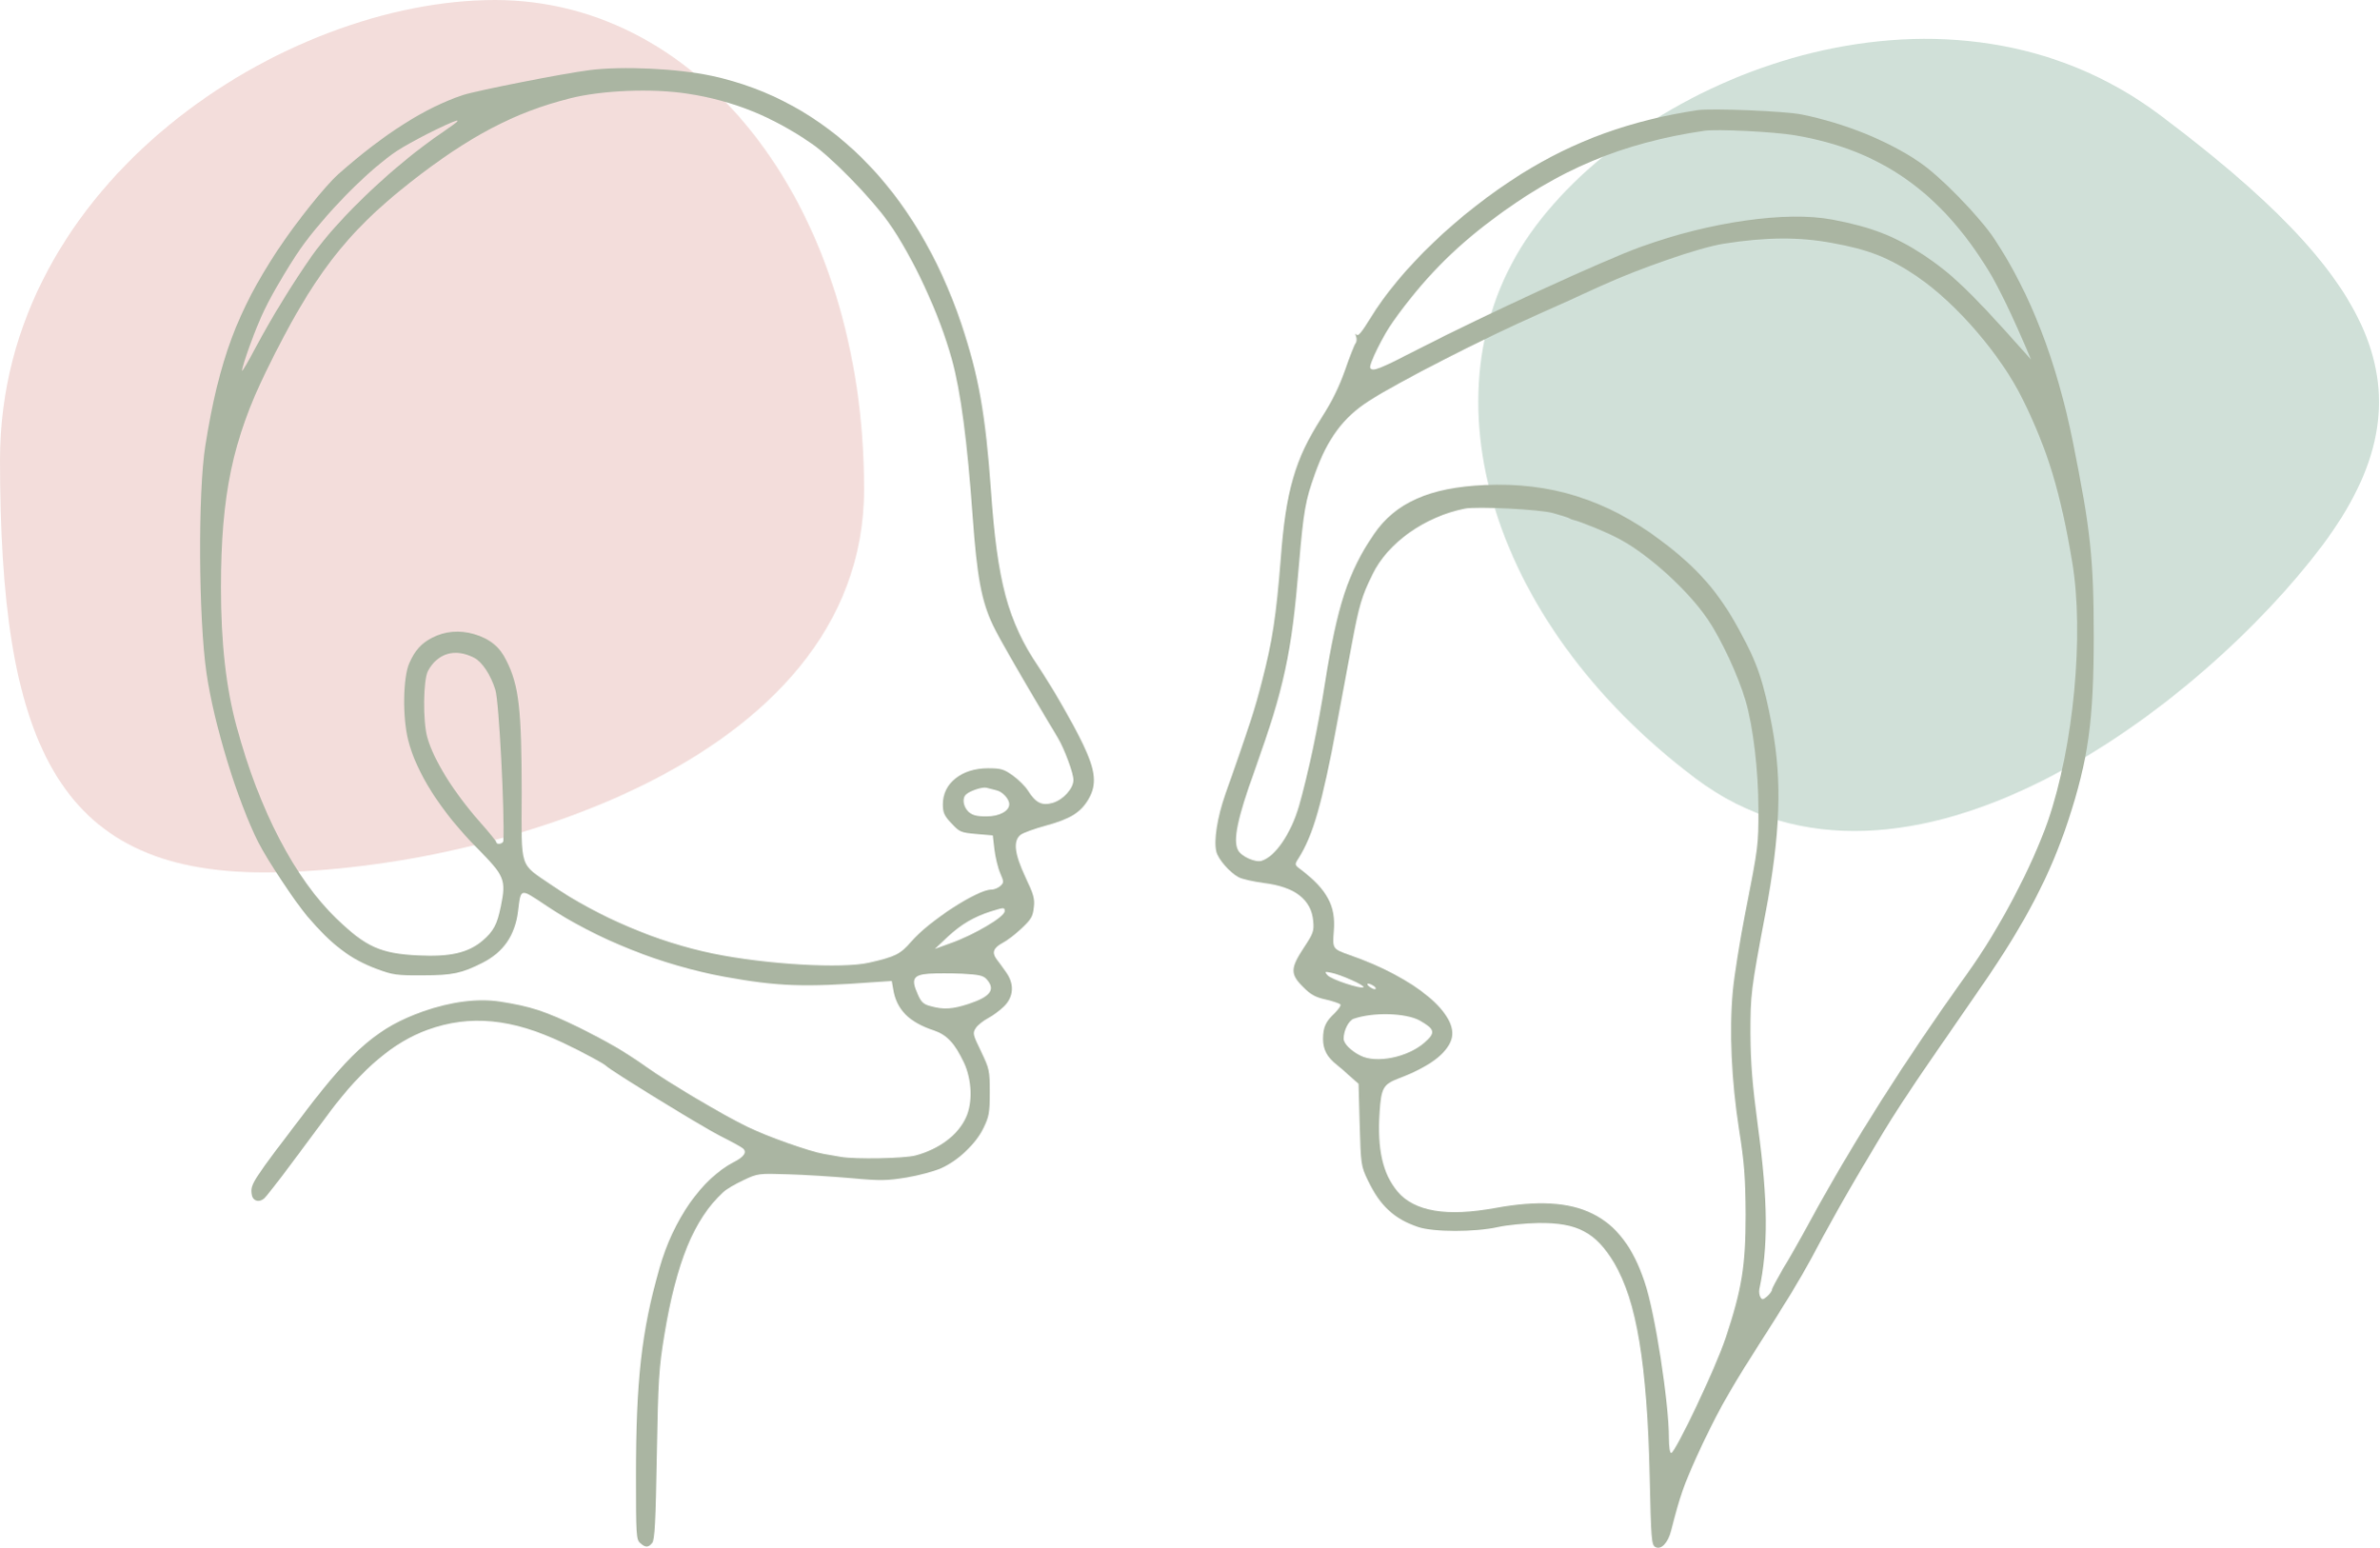
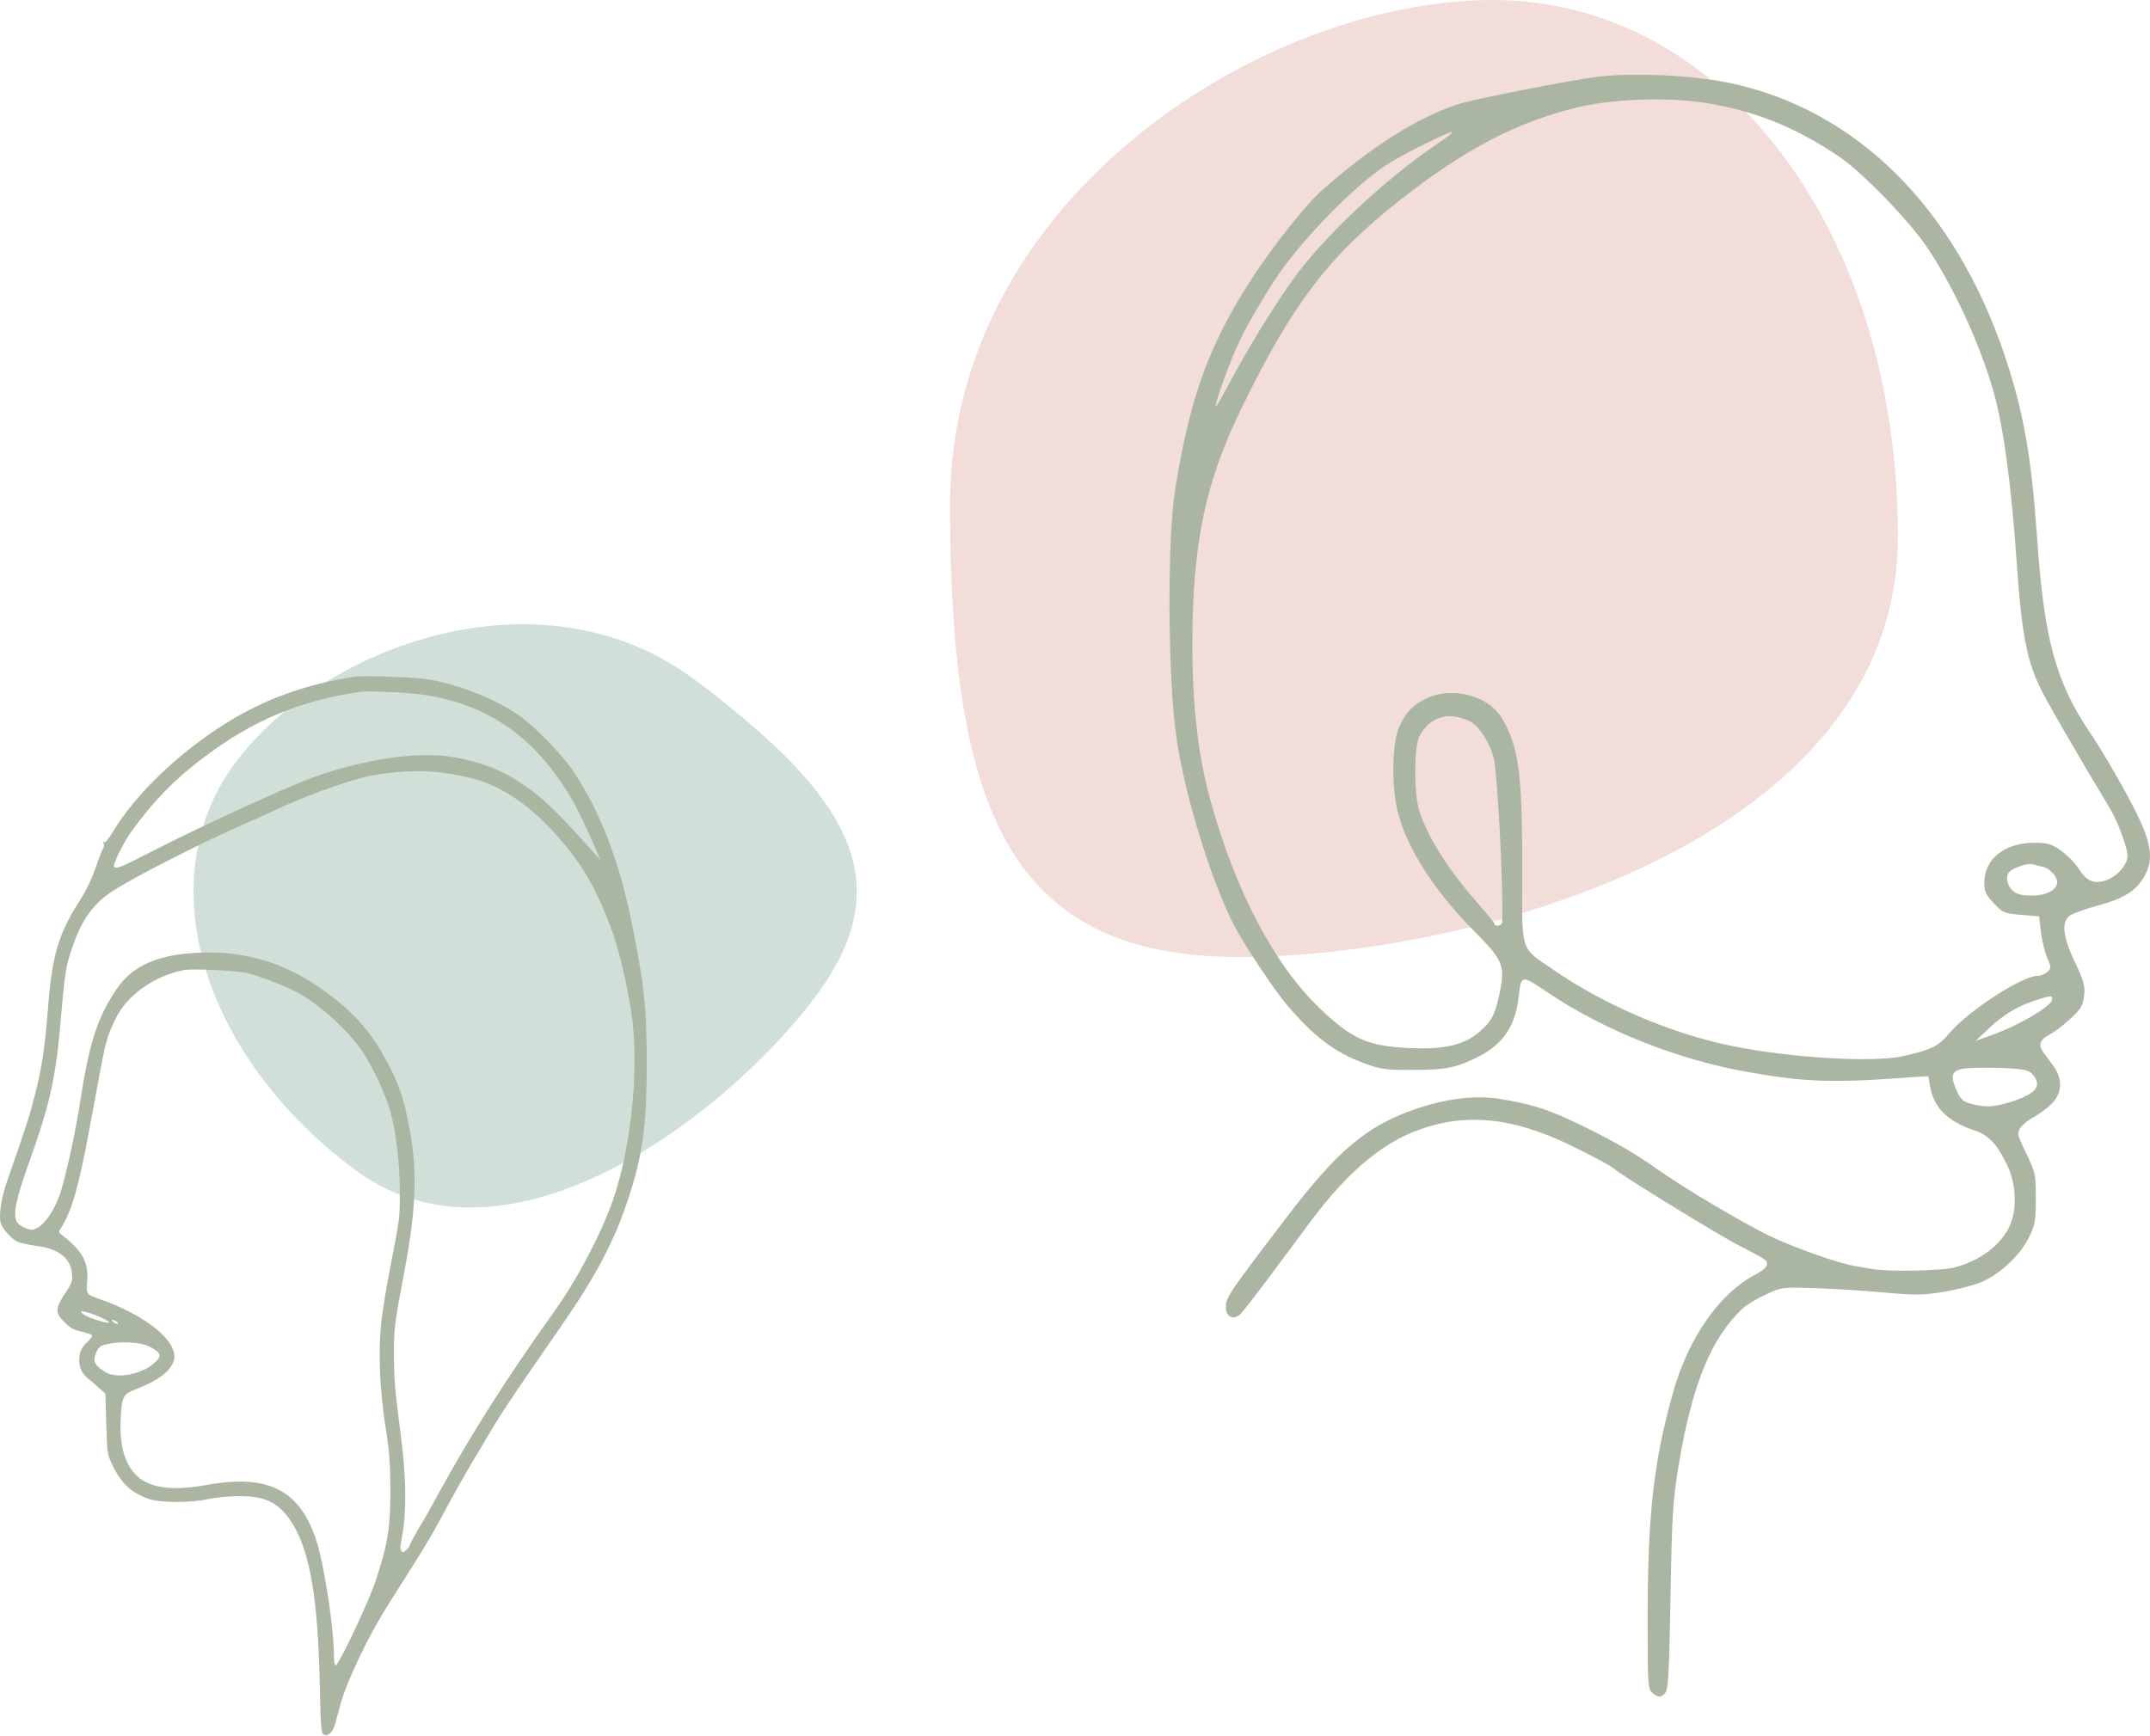
- <svg xmlns="http://www.w3.org/2000/svg" width="558.916" height="363.689" viewBox="0 0 558.916 363.689" fill="none" version="1.1" id="svg10">
+ <svg xmlns="http://www.w3.org/2000/svg" width="460.448" height="371.688" viewBox="0 0 460.448 371.688" fill="none" version="1.1" id="svg10">
  <defs id="defs14" />
-   <path opacity="0.5" d="m 507.475,27.044 c 49.279,37.036 65.737,64.368 38.035,101.228 -27.702,36.86 -97.819,91.726 -147.098,54.69 C 349.132,145.926 333.119,89.918 360.821,53.058 388.523,16.199 458.196,-9.992 507.475,27.044 Z" fill="#a1c2b2" id="path2" />
-   <path opacity="0.5" d="M 0,108.019 C 0,173.555 12.769,205 61.989,205 111.21,205 203,180.454 203,114.918 203,49.382 165.475,0 116.255,0 67.034,0 0,42.483 0,108.019 Z" fill="#e7bcb7" id="path4" />
-   <path d="m 138.587,16.465 c -6.349,0.807 -26.528,4.789 -29.81,5.865 -8.825,2.906 -18.618,9.148 -29.272,18.564 C 76.33,43.745 69.712,52.032 65.3,58.651 55.722,73.179 51.471,84.532 48.242,104.657 c -1.776,11.031 -1.614,40.679 0.269,53.539 1.829,12.323 7.264,29.972 12.214,39.819 2.045,4.035 8.663,13.99 11.408,17.219 5.811,6.833 10.224,10.169 16.465,12.483 3.605,1.345 4.735,1.507 10.762,1.453 6.941,0 9.201,-0.484 13.937,-2.906 5.004,-2.529 7.695,-6.457 8.394,-12.107 0.7,-5.596 0.377,-5.542 6.726,-1.291 11.677,7.802 27.173,13.99 41.702,16.627 12.645,2.314 18.779,2.529 35.298,1.291 l 4.09,-0.269 0.323,1.883 c 0.753,4.789 3.712,7.803 9.577,9.74 3.068,1.022 4.843,2.959 7.049,7.533 1.884,3.982 2.099,9.47 0.485,12.914 -1.884,4.143 -6.35,7.479 -11.892,8.932 -2.69,0.7 -14.098,0.915 -17.488,0.323 -1.184,-0.215 -3.013,-0.538 -4.035,-0.699 -3.444,-0.592 -13.13,-4.036 -18.026,-6.404 -5.758,-2.798 -18.349,-10.277 -23.676,-14.044 -4.897,-3.497 -9.201,-5.972 -15.712,-9.201 -7.856,-3.874 -11.461,-5.004 -18.618,-6.134 -5.273,-0.807 -11.461,0 -18.134,2.314 -10.331,3.659 -16.412,8.824 -27.442,23.299 -12.645,16.573 -13.075,17.219 -12.806,19.532 0.161,1.615 1.614,2.206 2.906,1.13 0.484,-0.376 3.282,-3.982 6.296,-8.017 2.959,-3.982 7.103,-9.578 9.201,-12.376 7.587,-10.116 15.066,-16.466 22.976,-19.264 9.955,-3.605 19.802,-2.636 31.801,3.067 5.274,2.529 9.524,4.843 10.116,5.435 0.969,1.023 22.654,14.367 26.636,16.358 2.69,1.345 5.111,2.69 5.488,3.013 1.022,0.861 0.269,1.991 -2.152,3.229 -7.533,3.928 -14.206,13.452 -17.488,25.021 -4.197,14.905 -5.489,26.151 -5.489,48.75 0,13.722 0.054,14.905 0.969,15.712 1.238,1.13 1.937,1.13 2.852,0 0.592,-0.699 0.807,-5.004 1.076,-20.554 0.323,-17.865 0.484,-20.502 1.776,-28.304 2.852,-17.165 6.941,-27.173 13.775,-33.523 0.753,-0.699 2.905,-1.99 4.789,-2.851 3.39,-1.615 3.551,-1.615 10.492,-1.399 3.875,0.107 10.547,0.538 14.852,0.914 6.887,0.646 8.394,0.592 13.021,-0.161 2.852,-0.484 6.457,-1.453 8.072,-2.152 3.981,-1.776 8.125,-5.704 9.954,-9.417 1.345,-2.744 1.507,-3.659 1.507,-8.448 0,-5.165 -0.108,-5.542 -2.045,-9.578 -1.937,-3.982 -2.045,-4.304 -1.238,-5.542 0.485,-0.7 1.776,-1.722 2.906,-2.314 1.076,-0.592 2.798,-1.829 3.713,-2.744 2.314,-2.26 2.475,-5.381 0.43,-8.125 -0.699,-1.023 -1.722,-2.368 -2.206,-3.013 -1.13,-1.561 -0.699,-2.637 1.507,-3.821 0.968,-0.484 2.906,-1.991 4.358,-3.336 2.26,-2.099 2.691,-2.852 2.906,-4.95 0.269,-2.045 -0.054,-3.121 -1.991,-7.211 -2.583,-5.488 -2.906,-8.502 -1.076,-9.901 0.592,-0.43 3.228,-1.399 5.811,-2.098 5.865,-1.614 8.287,-3.121 10.116,-6.242 1.991,-3.444 1.668,-6.726 -1.291,-12.914 -2.529,-5.219 -7.21,-13.344 -10.493,-18.241 -7.156,-10.6 -9.685,-20.071 -11.138,-41.486 C 231.568,97.608 229.9,88.138 225.811,75.977 215.103,44.391 194.117,23.567 167.159,17.81 159.034,16.088 146.228,15.496 138.587,16.465 Z m 22.922,5.542 c 10.655,1.614 19.856,5.327 29.165,11.73 4.681,3.228 13.828,12.591 18.026,18.456 5.757,8.179 11.999,21.578 14.905,32.178 2.098,7.695 3.659,19.263 4.896,36.967 1.022,14.205 2.045,19.747 4.789,25.612 1.238,2.691 7.318,13.237 15.228,26.42 1.614,2.691 3.659,8.287 3.659,9.901 0,2.045 -2.368,4.628 -4.843,5.381 -2.529,0.753 -4.036,0 -5.811,-2.852 -0.646,-1.022 -2.206,-2.583 -3.552,-3.551 -2.098,-1.507 -2.798,-1.722 -5.865,-1.722 -6.188,0 -10.6,3.498 -10.6,8.448 0,1.991 0.323,2.69 2.045,4.52 1.883,2.045 2.206,2.152 5.865,2.475 l 3.82,0.323 0.377,3.282 c 0.215,1.776 0.807,4.305 1.345,5.542 0.915,2.099 0.915,2.26 0.054,3.068 -0.538,0.484 -1.453,0.861 -2.152,0.861 -3.283,0 -14.69,7.425 -18.833,12.268 -2.422,2.852 -3.713,3.497 -9.847,4.896 -6.296,1.453 -24.053,0.431 -36.698,-2.152 -12.806,-2.583 -27.119,-8.663 -37.989,-16.142 -7.533,-5.166 -6.995,-3.39 -6.941,-21.416 0,-19.694 -0.646,-25.559 -3.605,-31.317 -1.614,-3.282 -3.928,-5.112 -7.587,-6.188 -3.39,-0.968 -6.834,-0.699 -9.847,0.861 -2.529,1.291 -4.036,2.96 -5.381,6.027 -1.453,3.336 -1.614,12.483 -0.269,17.918 1.937,7.802 7.695,16.788 16.035,25.29 6.672,6.726 7.049,7.587 5.757,13.883 -0.914,4.358 -1.668,5.811 -4.304,8.071 -3.336,2.852 -7.587,3.82 -15.174,3.444 -8.771,-0.431 -12.161,-1.938 -19.102,-8.61 -9.793,-9.416 -18.187,-25.505 -23.461,-45.038 -2.529,-9.255 -3.713,-19.801 -3.713,-32.823 0,-21.685 2.798,-34.814 10.654,-50.849 C 73.479,64.838 81.227,54.776 96.401,42.831 c 13.721,-10.762 24.537,-16.465 37.397,-19.694 7.587,-1.937 19.371,-2.421 27.711,-1.13 z m -54.077,6.511 c 0,0.108 -1.507,1.238 -3.336,2.475 C 93.011,38.472 79.72,51.01 73.317,60.05 69.066,66.076 63.793,74.632 60.134,81.519 c -1.776,3.39 -3.282,5.919 -3.282,5.596 0,-1.184 3.336,-10.385 5.219,-14.205 2.152,-4.52 7.049,-12.591 9.524,-15.874 6.403,-8.448 15.443,-17.434 21.739,-21.631 3.121,-2.045 11.569,-6.349 13.99,-7.103 0.054,-0.054 0.108,0.054 0.108,0.215 z m 3.928,126.019 c 1.829,0.915 3.982,4.09 5.004,7.534 0.861,2.636 2.206,29.002 1.883,35.513 -0.053,0.754 -1.668,0.969 -1.668,0.269 0,-0.215 -1.722,-2.313 -3.82,-4.681 -6.296,-7.157 -10.869,-14.582 -12.376,-19.909 -1.076,-3.821 -0.969,-13.506 0.161,-15.605 2.26,-4.197 6.35,-5.381 10.816,-3.121 z m 122.683,31.156 c 1.507,0.322 3.068,2.044 3.068,3.282 0,1.614 -2.314,2.852 -5.381,2.852 -2.314,0 -3.283,-0.269 -4.197,-1.076 -1.292,-1.238 -1.561,-3.337 -0.485,-4.144 1.023,-0.861 3.767,-1.722 4.682,-1.506 0.43,0.107 1.452,0.376 2.313,0.592 z m 1.991,28.411 c 0,1.345 -7.102,5.542 -12.86,7.587 l -3.551,1.291 2.959,-2.798 c 3.175,-2.96 6.242,-4.789 10.224,-6.027 3.121,-0.968 3.228,-0.968 3.228,-0.053 z m -4.197,16.034 c 2.099,2.422 0.861,4.036 -4.251,5.758 -3.766,1.238 -5.919,1.399 -8.932,0.538 -1.722,-0.43 -2.26,-0.968 -3.067,-2.852 -1.614,-3.551 -1.022,-4.52 2.637,-4.789 1.668,-0.107 5.165,-0.107 7.856,0 3.982,0.216 4.95,0.431 5.757,1.345 z" fill="#aab5a2" id="path6" />
-   <path d="m 398.805,25.881 c -15.658,2.368 -28.895,7.157 -41.432,15.013 -14.798,9.309 -28.411,22.331 -35.514,34.007 -1.829,3.013 -2.798,4.197 -3.121,3.766 -0.323,-0.43 -0.377,-0.269 -0.161,0.377 0.215,0.538 0.161,1.291 -0.108,1.614 -0.269,0.323 -1.399,3.175 -2.475,6.35 -1.399,3.928 -3.175,7.533 -5.542,11.192 -6.242,9.793 -8.341,16.95 -9.578,33.307 -1.023,12.914 -1.991,19.425 -4.359,28.465 -1.722,6.726 -2.905,10.385 -8.663,26.743 -1.883,5.381 -2.744,10.816 -2.099,13.398 0.431,1.776 3.229,5.005 5.274,6.027 0.807,0.43 3.497,1.022 5.865,1.345 7.372,0.915 11.192,3.874 11.623,8.986 0.215,2.26 0,2.906 -2.207,6.242 -3.174,4.789 -3.228,6.188 -0.161,9.201 1.776,1.83 2.906,2.422 5.381,2.96 1.722,0.43 3.228,0.914 3.39,1.183 0.161,0.216 -0.431,1.077 -1.292,1.938 -2.152,1.991 -2.798,3.39 -2.798,6.134 0,2.475 0.969,4.304 3.229,6.08 0.753,0.592 2.206,1.83 3.228,2.798 l 1.884,1.668 0.269,9.632 c 0.269,9.363 0.323,9.686 1.937,13.075 2.798,5.919 6.188,9.04 11.73,10.924 3.551,1.237 13.398,1.237 18.725,0.053 2.153,-0.484 6.457,-0.914 9.578,-0.968 9.202,-0.108 13.506,2.206 17.811,9.363 5.273,8.932 7.748,23.675 8.34,50.203 0.323,14.744 0.431,16.089 1.346,16.573 1.399,0.7 2.959,-0.968 3.712,-3.928 2.099,-8.179 3.014,-10.708 5.919,-17.165 4.466,-9.739 7.264,-14.797 13.668,-24.859 8.017,-12.538 10.6,-16.843 13.344,-21.901 3.767,-7.102 7.856,-14.366 10.654,-19.102 1.399,-2.367 4.197,-7.102 6.242,-10.492 1.991,-3.39 6.941,-10.923 10.923,-16.681 3.982,-5.757 9.578,-13.883 12.43,-18.026 10.008,-14.528 15.927,-25.882 20.071,-38.473 4.735,-14.313 6.026,-23.622 6.026,-43.316 0,-18.241 -0.753,-25.129 -4.896,-45.737 -3.875,-19.156 -9.955,-34.814 -18.349,-47.567 -3.551,-5.381 -12.807,-14.905 -17.865,-18.295 -7.318,-4.95 -17.38,-9.04 -27.496,-11.085 -3.928,-0.807 -21.147,-1.507 -24.483,-1.022 z M 421.728,31.8 c 20.017,3.336 34.33,13.398 45.683,32.178 2.045,3.336 5.596,10.708 8.717,18.079 l 1.023,2.422 -3.121,-3.498 C 462.838,68.444 458.318,64.139 451.807,59.834 c -6.672,-4.359 -12.215,-6.511 -21.255,-8.233 -10.923,-2.045 -28.68,0.484 -44.93,6.349 -8.717,3.121 -36.751,16.035 -52.033,23.891 -9.631,4.95 -11.084,5.542 -11.676,4.628 -0.431,-0.7 3.175,-7.91 5.488,-11.085 6.942,-9.685 13.883,-16.788 22.977,-23.622 15.873,-11.999 30.724,-18.187 50.042,-21.039 3.013,-0.43 16.25,0.215 21.308,1.076 z m 8.717,25.29 c 8.448,1.507 13.506,3.498 19.909,7.856 9.201,6.242 19.748,18.456 24.86,28.895 5.865,11.892 8.878,21.793 11.622,38.258 2.852,16.842 0.323,43.37 -5.704,60.804 -3.766,10.816 -11.622,25.721 -18.94,35.837 -14.475,20.232 -26.528,39.118 -37.02,58.328 -1.991,3.713 -4.843,8.717 -6.296,11.085 -1.399,2.421 -2.583,4.627 -2.583,4.896 0,0.323 -0.484,0.969 -1.13,1.561 -0.915,0.807 -1.184,0.861 -1.56,0.215 -0.269,-0.431 -0.377,-1.292 -0.269,-1.883 2.098,-9.74 2.044,-20.932 -0.323,-38.205 -1.345,-10.062 -1.722,-14.851 -1.776,-21.792 0,-9.309 0.108,-10.224 3.498,-28.142 3.551,-18.887 3.982,-31.155 1.614,-43.962 -2.045,-10.815 -3.39,-14.851 -7.749,-22.814 -4.842,-8.933 -9.846,-14.636 -18.563,-21.147 -12.645,-9.47 -25.829,-13.614 -41.218,-12.914 -12.968,0.592 -20.985,4.143 -26.043,11.569 -6.027,8.824 -8.663,16.949 -11.461,34.814 -1.507,9.793 -4.09,22.008 -6.135,29.056 -1.937,6.565 -5.542,11.838 -8.77,12.861 -1.399,0.484 -4.789,-1.023 -5.543,-2.476 -1.237,-2.313 -0.215,-7.317 3.982,-18.994 6.888,-19.317 8.556,-26.958 10.331,-48.159 1.077,-12.483 1.507,-15.12 3.767,-21.362 2.959,-8.232 6.618,-13.183 12.645,-17.057 6.726,-4.358 27.12,-14.797 40.087,-20.501 3.552,-1.561 9.955,-4.466 14.26,-6.457 9.309,-4.251 23.46,-9.148 29.056,-10.008 9.847,-1.56 17.757,-1.614 25.452,-0.161 z m -65.539,63.494 c 1.776,0.485 3.497,1.023 3.767,1.184 0.322,0.215 0.807,0.377 1.076,0.431 1.56,0.322 8.448,3.174 11.03,4.627 6.942,3.82 15.928,12.053 20.448,18.725 3.121,4.574 7.21,13.399 8.824,18.941 1.83,6.242 3.067,16.627 3.067,25.559 0,8.771 0,8.663 -3.067,24.322 -1.291,6.672 -2.636,15.012 -2.959,18.564 -0.861,9.308 -0.323,20.877 1.453,32.339 1.291,8.125 1.506,11.407 1.56,20.178 0,12.107 -0.861,17.38 -4.735,29.056 -2.26,6.834 -11.784,26.905 -12.753,26.905 -0.323,0 -0.538,-1.507 -0.538,-3.39 0,-8.663 -3.228,-29.487 -5.757,-36.967 -5.327,-15.766 -15.443,-20.77 -34.922,-17.218 -11.569,2.098 -19.102,0.86 -23.084,-3.875 -3.444,-4.089 -4.789,-9.954 -4.197,-18.617 0.377,-5.704 0.861,-6.565 4.52,-7.964 6.995,-2.637 11.246,-5.758 12.322,-9.094 1.937,-5.865 -8.448,-14.528 -23.945,-19.909 -3.982,-1.399 -3.982,-1.453 -3.659,-5.65 0.485,-5.865 -1.56,-9.685 -7.694,-14.367 -1.561,-1.13 -1.561,-1.184 -0.592,-2.69 3.336,-5.166 5.65,-13.183 8.932,-31.102 1.238,-6.51 2.852,-15.227 3.605,-19.371 1.668,-8.878 2.314,-11.084 4.843,-16.25 3.605,-7.425 12.268,-13.56 21.739,-15.443 2.851,-0.538 17.541,0.161 20.716,1.076 z M 317.554,230.3 c 1.722,0.753 2.96,1.507 2.798,1.668 -0.538,0.538 -7.694,-1.829 -8.501,-2.852 -0.7,-0.807 -0.592,-0.861 0.914,-0.538 0.915,0.162 3.067,0.915 4.789,1.722 z m 5.112,1.345 c 0.431,0.269 0.646,0.592 0.484,0.753 -0.161,0.162 -0.753,-0.053 -1.345,-0.484 -1.13,-0.861 -0.43,-1.076 0.861,-0.269 z m 10.923,8.179 c 3.552,2.045 3.713,2.852 1.023,5.22 -3.928,3.389 -11.246,4.896 -14.959,3.013 -2.26,-1.076 -3.982,-2.852 -3.982,-3.982 0,-1.937 1.184,-4.251 2.314,-4.681 4.627,-1.615 12.322,-1.399 15.604,0.43 z" fill="#aab5a2" id="path8" />
+   <path opacity="0.5" d="m 148.962,145.733 c 33.076,24.859 44.123,43.204 25.529,67.944 -18.594,24.74 -65.656,61.566 -98.732,36.708 -33.077,-24.858 -43.825,-62.451 -25.231,-87.191 18.594,-24.74 65.358,-42.319 98.434,-17.46 z" fill="#a1c2b2" id="path2" style="stroke-width:0.671" />
+   <path opacity="0.5" d="m 203.459,108.019 c 0,65.536 12.769,96.981 61.989,96.981 49.221,0 141.011,-24.546 141.011,-90.082 0,-65.536 -37.525,-114.918 -86.745,-114.918 -49.221,0 -116.255,42.483 -116.255,108.019 z" fill="#e7bcb7" id="path4" />
+   <path d="m 342.046,16.465 c -6.349,0.807 -26.528,4.789 -29.81,5.865 -8.825,2.906 -18.618,9.148 -29.272,18.564 -3.175,2.852 -9.793,11.138 -14.205,17.757 -9.578,14.528 -13.829,25.881 -17.057,46.006 -1.776,11.031 -1.614,40.679 0.269,53.539 1.829,12.323 7.264,29.972 12.214,39.819 2.045,4.035 8.663,13.99 11.408,17.219 5.811,6.833 10.224,10.169 16.465,12.483 3.605,1.345 4.735,1.507 10.762,1.453 6.941,0 9.201,-0.484 13.937,-2.906 5.004,-2.529 7.695,-6.457 8.394,-12.107 0.7,-5.596 0.377,-5.542 6.726,-1.291 11.677,7.802 27.173,13.99 41.702,16.627 12.645,2.314 18.779,2.529 35.298,1.291 l 4.09,-0.269 0.323,1.883 c 0.753,4.789 3.712,7.803 9.577,9.74 3.068,1.022 4.843,2.959 7.049,7.533 1.884,3.982 2.099,9.47 0.485,12.914 -1.884,4.143 -6.35,7.479 -11.892,8.932 -2.69,0.7 -14.098,0.915 -17.488,0.323 -1.184,-0.215 -3.013,-0.538 -4.035,-0.699 -3.444,-0.592 -13.13,-4.036 -18.026,-6.404 -5.758,-2.798 -18.349,-10.277 -23.676,-14.044 -4.897,-3.497 -9.201,-5.972 -15.712,-9.201 -7.856,-3.874 -11.461,-5.004 -18.618,-6.134 -5.273,-0.807 -11.461,0 -18.134,2.314 -10.331,3.659 -16.412,8.824 -27.442,23.299 -12.645,16.573 -13.075,17.219 -12.806,19.532 0.161,1.615 1.614,2.206 2.906,1.13 0.484,-0.376 3.282,-3.982 6.296,-8.017 2.959,-3.982 7.103,-9.578 9.201,-12.376 7.587,-10.116 15.066,-16.466 22.976,-19.264 9.955,-3.605 19.802,-2.636 31.801,3.067 5.274,2.529 9.524,4.843 10.116,5.435 0.969,1.023 22.654,14.367 26.636,16.358 2.69,1.345 5.111,2.69 5.488,3.013 1.022,0.861 0.269,1.991 -2.152,3.229 -7.533,3.928 -14.206,13.452 -17.488,25.021 -4.197,14.905 -5.489,26.151 -5.489,48.75 0,13.722 0.054,14.905 0.969,15.712 1.238,1.13 1.937,1.13 2.852,0 0.592,-0.699 0.807,-5.004 1.076,-20.554 0.323,-17.865 0.484,-20.502 1.776,-28.304 2.852,-17.165 6.941,-27.173 13.775,-33.523 0.753,-0.699 2.905,-1.99 4.789,-2.851 3.39,-1.615 3.551,-1.615 10.492,-1.399 3.875,0.107 10.547,0.538 14.852,0.914 6.887,0.646 8.394,0.592 13.021,-0.161 2.852,-0.484 6.457,-1.453 8.072,-2.152 3.981,-1.776 8.125,-5.704 9.954,-9.417 1.345,-2.744 1.507,-3.659 1.507,-8.448 0,-5.165 -0.108,-5.542 -2.045,-9.578 -1.937,-3.982 -2.045,-4.304 -1.238,-5.542 0.485,-0.7 1.776,-1.722 2.906,-2.314 1.076,-0.592 2.798,-1.829 3.713,-2.744 2.314,-2.26 2.475,-5.381 0.43,-8.125 -0.699,-1.023 -1.722,-2.368 -2.206,-3.013 -1.13,-1.561 -0.699,-2.637 1.507,-3.821 0.968,-0.484 2.906,-1.991 4.358,-3.336 2.26,-2.099 2.691,-2.852 2.906,-4.95 0.269,-2.045 -0.054,-3.121 -1.991,-7.211 -2.583,-5.488 -2.906,-8.502 -1.076,-9.901 0.592,-0.43 3.228,-1.399 5.811,-2.098 5.865,-1.614 8.287,-3.121 10.116,-6.242 1.991,-3.444 1.668,-6.726 -1.291,-12.914 -2.529,-5.219 -7.21,-13.344 -10.493,-18.241 -7.156,-10.6 -9.685,-20.071 -11.138,-41.486 -1.238,-17.542 -2.906,-27.012 -6.995,-39.173 -10.708,-31.586 -31.694,-52.41 -58.652,-58.167 -8.125,-1.722 -20.931,-2.314 -28.572,-1.345 z m 22.922,5.542 c 10.655,1.614 19.856,5.327 29.165,11.73 4.681,3.228 13.828,12.591 18.026,18.456 5.757,8.179 11.999,21.578 14.905,32.177 2.098,7.695 3.659,19.263 4.896,36.967 1.022,14.205 2.045,19.747 4.789,25.612 1.238,2.691 7.318,13.237 15.228,26.42 1.614,2.691 3.659,8.287 3.659,9.901 0,2.045 -2.368,4.628 -4.843,5.381 -2.529,0.753 -4.036,0 -5.811,-2.852 -0.646,-1.022 -2.206,-2.583 -3.552,-3.551 -2.098,-1.507 -2.798,-1.722 -5.865,-1.722 -6.188,0 -10.6,3.498 -10.6,8.448 0,1.991 0.323,2.69 2.045,4.52 1.883,2.045 2.206,2.152 5.865,2.475 l 3.82,0.323 0.377,3.282 c 0.215,1.776 0.807,4.305 1.345,5.542 0.915,2.099 0.915,2.26 0.054,3.068 -0.538,0.484 -1.453,0.861 -2.152,0.861 -3.283,0 -14.69,7.425 -18.833,12.268 -2.422,2.852 -3.713,3.497 -9.847,4.896 -6.296,1.453 -24.053,0.431 -36.698,-2.152 -12.806,-2.583 -27.119,-8.663 -37.989,-16.142 -7.533,-5.166 -6.995,-3.39 -6.941,-21.416 0,-19.694 -0.646,-25.559 -3.605,-31.317 -1.614,-3.282 -3.928,-5.112 -7.587,-6.188 -3.39,-0.968 -6.834,-0.699 -9.847,0.861 -2.529,1.291 -4.036,2.96 -5.381,6.027 -1.453,3.336 -1.614,12.483 -0.269,17.918 1.937,7.802 7.695,16.788 16.035,25.29 6.672,6.726 7.049,7.587 5.757,13.883 -0.914,4.358 -1.668,5.811 -4.304,8.071 -3.336,2.852 -7.587,3.82 -15.174,3.444 -8.771,-0.431 -12.161,-1.938 -19.102,-8.61 -9.793,-9.416 -18.187,-25.505 -23.461,-45.038 -2.529,-9.255 -3.713,-19.801 -3.713,-32.823 0,-21.685 2.798,-34.814 10.654,-50.849 10.923,-22.33 18.672,-32.393 33.846,-44.338 13.721,-10.762 24.537,-16.465 37.397,-19.694 7.587,-1.937 19.371,-2.421 27.711,-1.13 z m -54.077,6.511 c 0,0.108 -1.507,1.238 -3.336,2.475 -11.085,7.479 -24.376,20.017 -30.779,29.057 -4.251,6.027 -9.524,14.582 -13.183,21.47 -1.776,3.39 -3.282,5.919 -3.282,5.596 0,-1.184 3.336,-10.385 5.219,-14.205 2.152,-4.52 7.049,-12.591 9.524,-15.874 6.403,-8.448 15.443,-17.434 21.739,-21.631 3.121,-2.045 11.569,-6.349 13.99,-7.103 0.054,-0.054 0.108,0.054 0.108,0.215 z m 3.928,126.019 c 1.829,0.915 3.982,4.09 5.004,7.534 0.861,2.636 2.206,29.002 1.883,35.513 -0.053,0.754 -1.668,0.969 -1.668,0.269 0,-0.215 -1.722,-2.313 -3.82,-4.681 -6.296,-7.157 -10.869,-14.582 -12.376,-19.909 -1.076,-3.821 -0.969,-13.506 0.161,-15.605 2.26,-4.197 6.35,-5.381 10.816,-3.121 z m 122.683,31.156 c 1.507,0.322 3.068,2.044 3.068,3.282 0,1.614 -2.314,2.852 -5.381,2.852 -2.314,0 -3.283,-0.269 -4.197,-1.076 -1.292,-1.238 -1.561,-3.337 -0.485,-4.144 1.023,-0.861 3.767,-1.722 4.682,-1.506 0.43,0.107 1.452,0.376 2.313,0.592 z m 1.991,28.411 c 0,1.345 -7.102,5.542 -12.86,7.587 l -3.551,1.291 2.959,-2.798 c 3.175,-2.96 6.242,-4.789 10.224,-6.027 3.121,-0.968 3.228,-0.968 3.228,-0.053 z m -4.197,16.034 c 2.099,2.422 0.861,4.036 -4.251,5.758 -3.766,1.238 -5.919,1.399 -8.932,0.538 -1.722,-0.43 -2.26,-0.968 -3.067,-2.852 -1.614,-3.551 -1.022,-4.52 2.637,-4.789 1.668,-0.107 5.165,-0.107 7.856,0 3.982,0.216 4.95,0.431 5.757,1.345 z" fill="#aab5a2" id="path6" />
+   <path d="m 76.023,144.952 c -10.51,1.589 -19.394,4.803 -27.809,10.076 -9.932,6.248 -19.069,14.988 -23.837,22.826 -1.228,2.022 -1.878,2.817 -2.095,2.528 -0.217,-0.289 -0.253,-0.181 -0.108,0.253 0.144,0.361 0.108,0.867 -0.072,1.083 -0.181,0.217 -0.939,2.131 -1.661,4.262 -0.939,2.636 -2.131,5.056 -3.72,7.512 -4.19,6.573 -5.598,11.377 -6.429,22.356 -0.687,8.668 -1.336,13.038 -2.926,19.106 -1.156,4.514 -1.95,6.97 -5.815,17.95 -1.264,3.612 -1.842,7.26 -1.409,8.993 0.289,1.192 2.167,3.359 3.54,4.045 0.542,0.289 2.347,0.686 3.937,0.903 4.948,0.614 7.512,2.6 7.801,6.031 0.144,1.517 0,1.95 -1.481,4.19 -2.13,3.214 -2.167,4.153 -0.108,6.176 1.192,1.228 1.95,1.626 3.612,1.987 1.156,0.289 2.167,0.613 2.275,0.794 0.108,0.145 -0.289,0.723 -0.867,1.301 -1.444,1.336 -1.878,2.275 -1.878,4.117 0,1.661 0.65,2.889 2.167,4.081 0.505,0.397 1.481,1.228 2.167,1.878 l 1.265,1.12 0.181,6.465 c 0.181,6.284 0.217,6.501 1.3,8.776 1.878,3.973 4.153,6.068 7.873,7.332 2.383,0.83 8.993,0.83 12.568,0.036 1.445,-0.325 4.334,-0.613 6.429,-0.65 6.176,-0.072 9.065,1.481 11.955,6.284 3.539,5.995 5.2,15.891 5.598,33.696 0.217,9.896 0.289,10.799 0.903,11.124 0.939,0.47 1.986,-0.65 2.491,-2.636 1.409,-5.49 2.023,-7.187 3.973,-11.521 2.998,-6.537 4.876,-9.932 9.174,-16.685 5.381,-8.415 7.115,-11.305 8.956,-14.7 2.528,-4.767 5.273,-9.642 7.151,-12.821 0.939,-1.589 2.817,-4.767 4.19,-7.042 1.336,-2.275 4.659,-7.331 7.331,-11.196 2.673,-3.864 6.429,-9.318 8.343,-12.099 6.717,-9.751 10.69,-17.372 13.472,-25.823 3.178,-9.607 4.045,-15.855 4.045,-29.074 0,-12.243 -0.505,-16.867 -3.286,-30.699 -2.601,-12.857 -6.682,-23.367 -12.316,-31.927 -2.383,-3.612 -8.596,-10.004 -11.991,-12.28 -4.912,-3.323 -11.665,-6.067 -18.455,-7.44 -2.636,-0.542 -14.194,-1.011 -16.433,-0.686 z m 15.386,3.973 c 13.435,2.239 23.042,8.993 30.662,21.598 1.373,2.239 3.756,7.187 5.851,12.135 l 0.687,1.626 -2.095,-2.348 c -7.512,-8.415 -10.546,-11.304 -14.916,-14.194 -4.478,-2.925 -8.199,-4.37 -14.266,-5.526 -7.331,-1.372 -19.25,0.325 -30.157,4.262 -5.851,2.095 -24.667,10.763 -34.924,16.036 -6.464,3.322 -7.44,3.72 -7.837,3.106 -0.289,-0.47 2.131,-5.309 3.684,-7.44 4.659,-6.501 9.318,-11.268 15.422,-15.855 10.654,-8.054 20.622,-12.207 33.588,-14.121 2.022,-0.289 10.907,0.144 14.302,0.722 z m 5.851,16.975 c 5.67,1.011 9.065,2.348 13.363,5.273 6.176,4.189 13.255,12.387 16.686,19.394 3.937,7.982 5.959,14.627 7.801,25.679 1.914,11.304 0.217,29.11 -3.829,40.812 -2.528,7.26 -7.801,17.264 -12.712,24.054 -9.716,13.58 -17.806,26.256 -24.848,39.15 -1.336,2.492 -3.251,5.851 -4.226,7.44 -0.939,1.625 -1.734,3.106 -1.734,3.286 0,0.217 -0.325,0.65 -0.758,1.048 -0.614,0.542 -0.795,0.578 -1.047,0.144 -0.181,-0.289 -0.253,-0.867 -0.181,-1.264 1.408,-6.537 1.372,-14.05 -0.217,-25.643 -0.903,-6.754 -1.156,-9.968 -1.192,-14.627 0,-6.248 0.072,-6.862 2.348,-18.889 2.383,-12.677 2.673,-20.911 1.083,-29.507 -1.373,-7.259 -2.275,-9.968 -5.201,-15.313 -3.25,-5.996 -6.609,-9.824 -12.459,-14.194 -8.487,-6.356 -17.336,-9.138 -27.665,-8.668 -8.704,0.397 -14.085,2.781 -17.48,7.765 -4.045,5.923 -5.815,11.376 -7.693,23.367 -1.011,6.573 -2.745,14.772 -4.118,19.502 -1.3,4.406 -3.72,7.946 -5.886,8.632 -0.939,0.325 -3.214,-0.687 -3.72,-1.662 -0.83,-1.552 -0.144,-4.911 2.673,-12.749 4.623,-12.966 5.743,-18.094 6.934,-32.324 0.723,-8.379 1.011,-10.149 2.528,-14.338 1.986,-5.525 4.442,-8.848 8.487,-11.449 4.514,-2.925 18.203,-9.932 26.906,-13.76 2.384,-1.048 6.682,-2.998 9.571,-4.334 6.248,-2.853 15.746,-6.14 19.502,-6.718 6.609,-1.047 11.918,-1.083 17.083,-0.108 z m -43.99,42.617 c 1.192,0.326 2.347,0.687 2.528,0.795 0.216,0.144 0.542,0.253 0.722,0.289 1.047,0.216 5.67,2.13 7.403,3.106 4.659,2.564 10.691,8.09 13.725,12.568 2.095,3.07 4.839,8.993 5.923,12.713 1.228,4.19 2.059,11.16 2.059,17.155 0,5.887 0,5.815 -2.059,16.325 -0.867,4.478 -1.769,10.076 -1.986,12.46 -0.578,6.248 -0.217,14.013 0.975,21.706 0.867,5.453 1.011,7.656 1.047,13.543 0,8.126 -0.578,11.665 -3.178,19.502 -1.517,4.587 -7.909,18.059 -8.56,18.059 -0.217,0 -0.361,-1.012 -0.361,-2.275 0,-5.815 -2.167,-19.792 -3.864,-24.812 -3.575,-10.582 -10.365,-13.941 -23.44,-11.557 -7.765,1.408 -12.821,0.577 -15.494,-2.601 -2.312,-2.745 -3.214,-6.681 -2.817,-12.496 0.253,-3.829 0.578,-4.406 3.034,-5.345 4.695,-1.77 7.548,-3.865 8.271,-6.104 1.3,-3.937 -5.67,-9.751 -16.072,-13.363 -2.673,-0.939 -2.673,-0.975 -2.456,-3.792 0.326,-3.937 -1.047,-6.501 -5.164,-9.643 -1.048,-0.758 -1.048,-0.795 -0.397,-1.806 2.239,-3.467 3.792,-8.848 5.995,-20.876 0.831,-4.37 1.914,-10.22 2.42,-13.002 1.12,-5.959 1.553,-7.44 3.251,-10.907 2.42,-4.984 8.234,-9.101 14.591,-10.365 1.914,-0.361 11.773,0.108 13.905,0.722 z m -31.783,73.641 c 1.156,0.505 1.987,1.012 1.878,1.12 -0.361,0.361 -5.164,-1.228 -5.706,-1.914 -0.47,-0.542 -0.397,-0.578 0.613,-0.361 0.614,0.109 2.059,0.614 3.214,1.156 z m 3.431,0.903 c 0.289,0.181 0.434,0.397 0.325,0.505 -0.108,0.109 -0.505,-0.036 -0.903,-0.325 -0.758,-0.578 -0.289,-0.722 0.578,-0.181 z m 7.331,5.49 c 2.384,1.373 2.492,1.914 0.687,3.504 -2.636,2.275 -7.548,3.286 -10.04,2.022 -1.517,-0.722 -2.673,-1.914 -2.673,-2.673 0,-1.3 0.795,-2.853 1.553,-3.142 3.106,-1.084 8.271,-0.939 10.473,0.289 z" fill="#aab5a2" id="path8" style="stroke-width:0.671" />
</svg>
